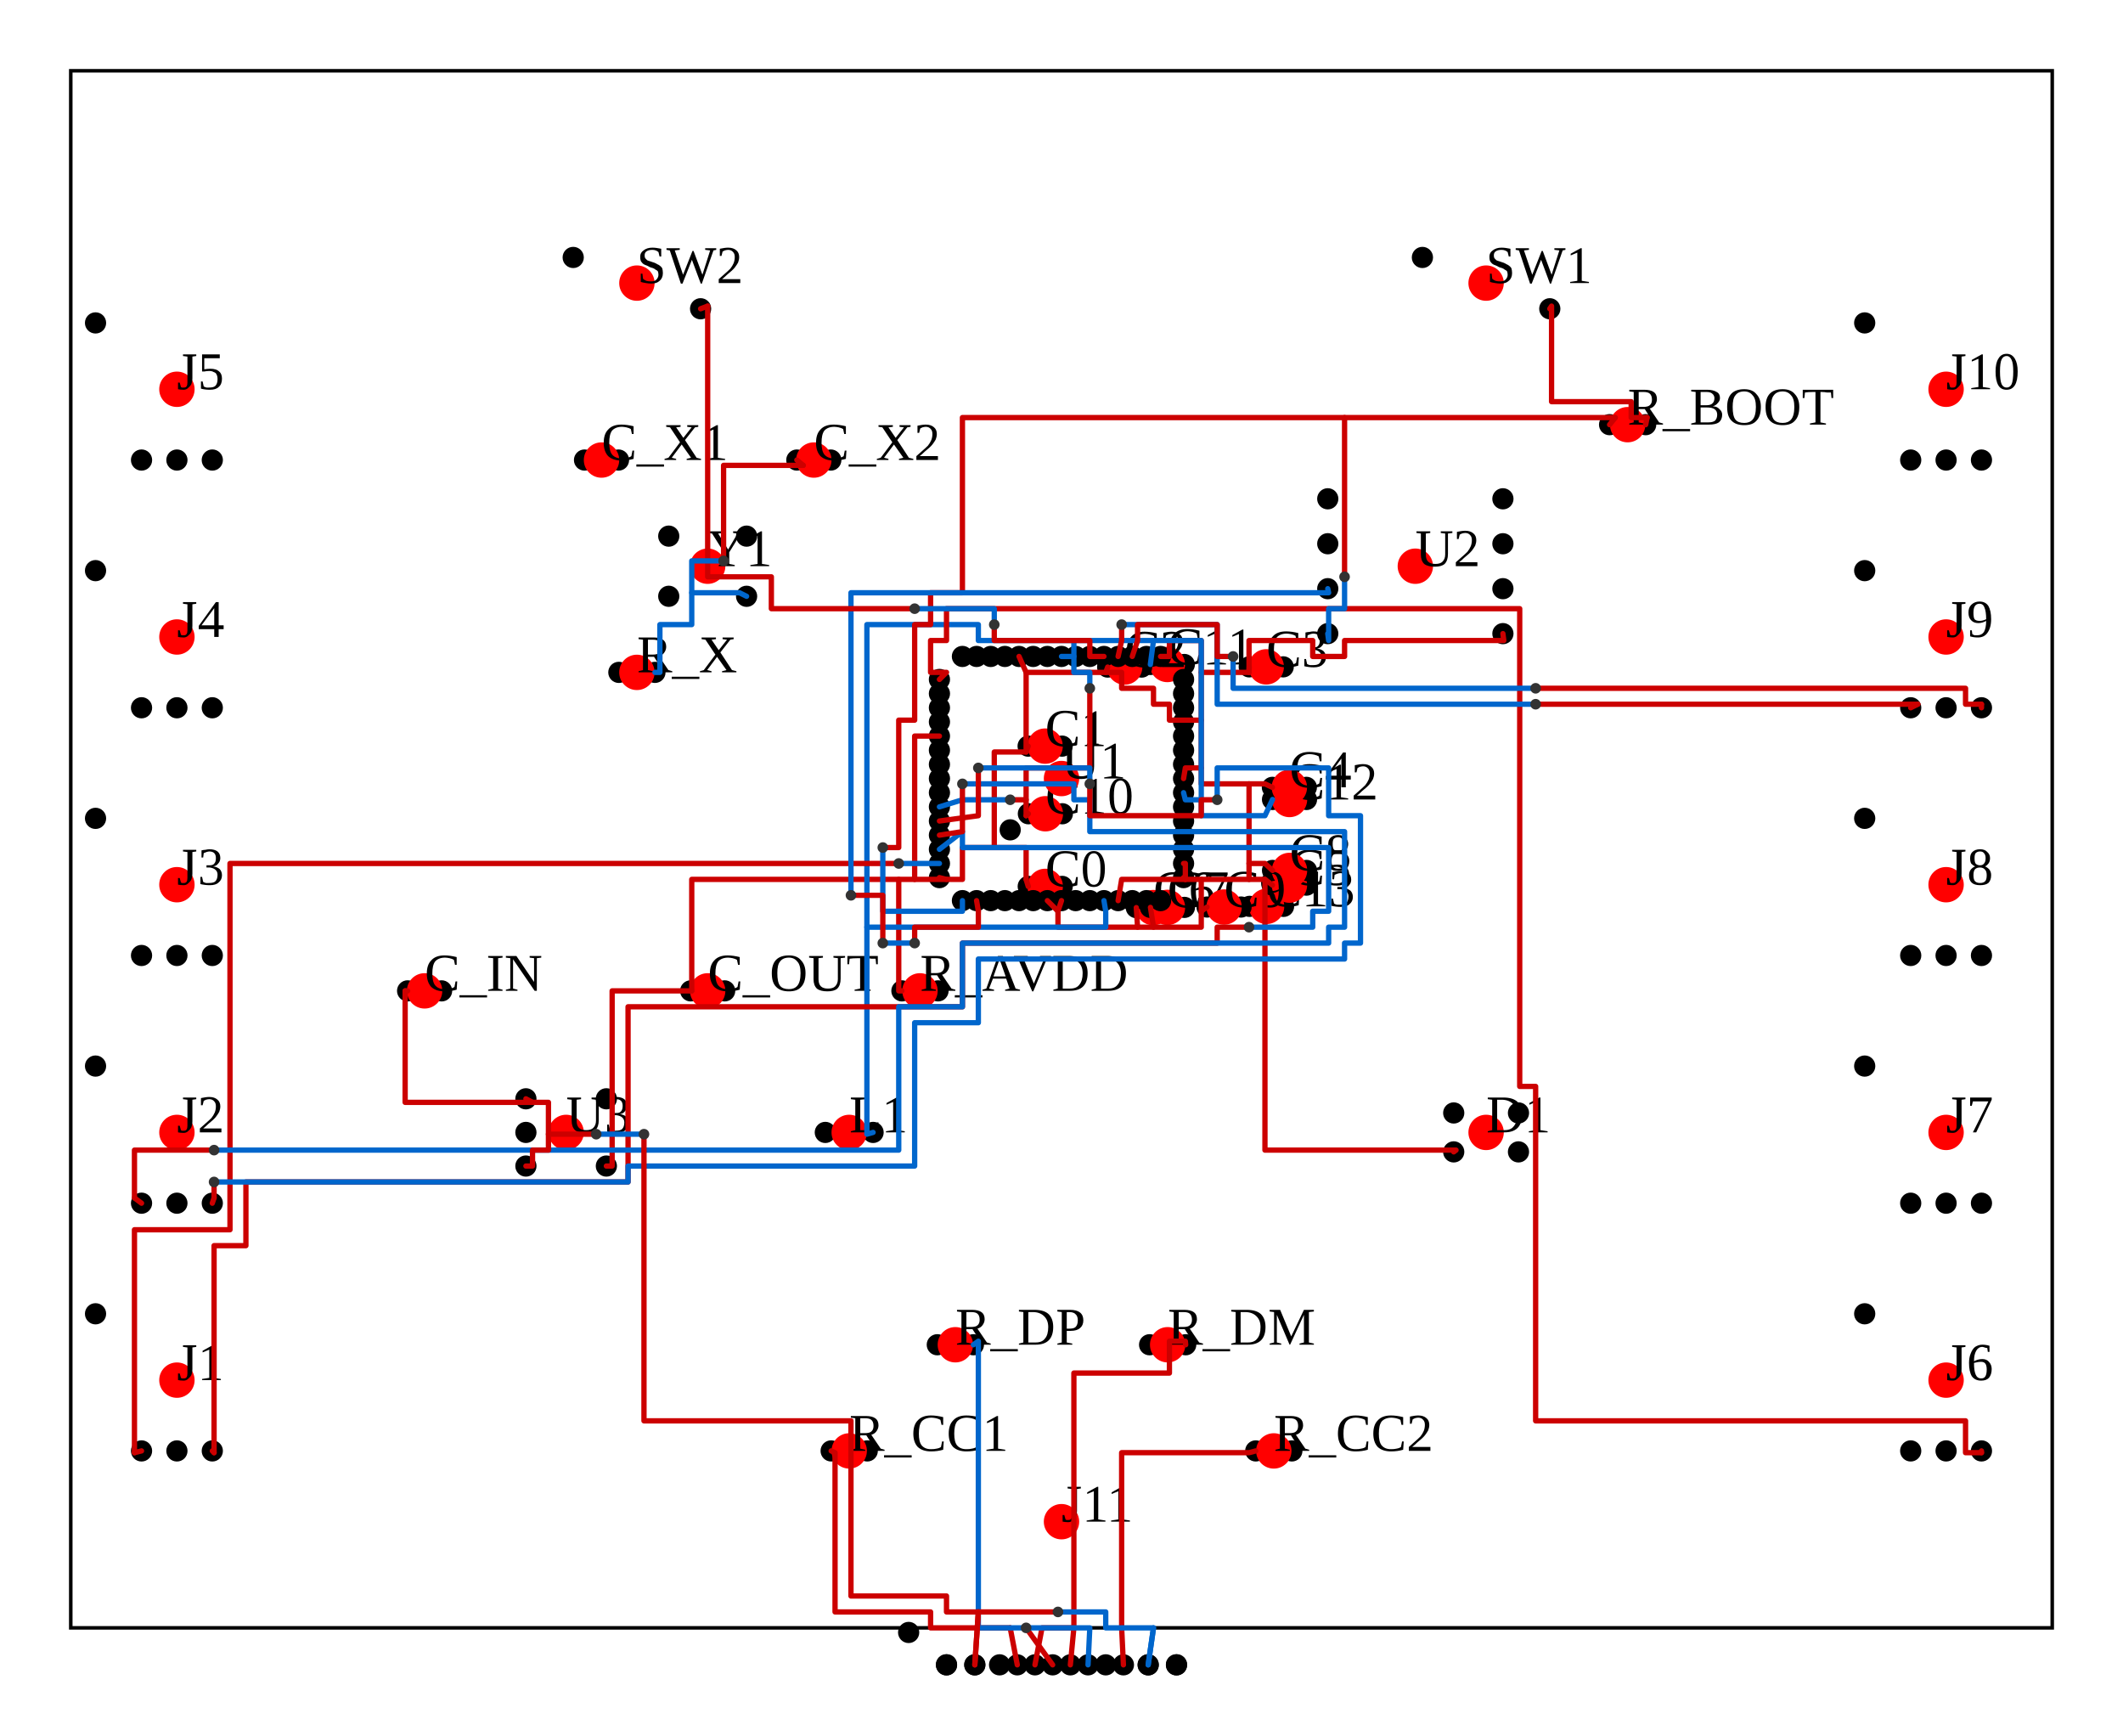
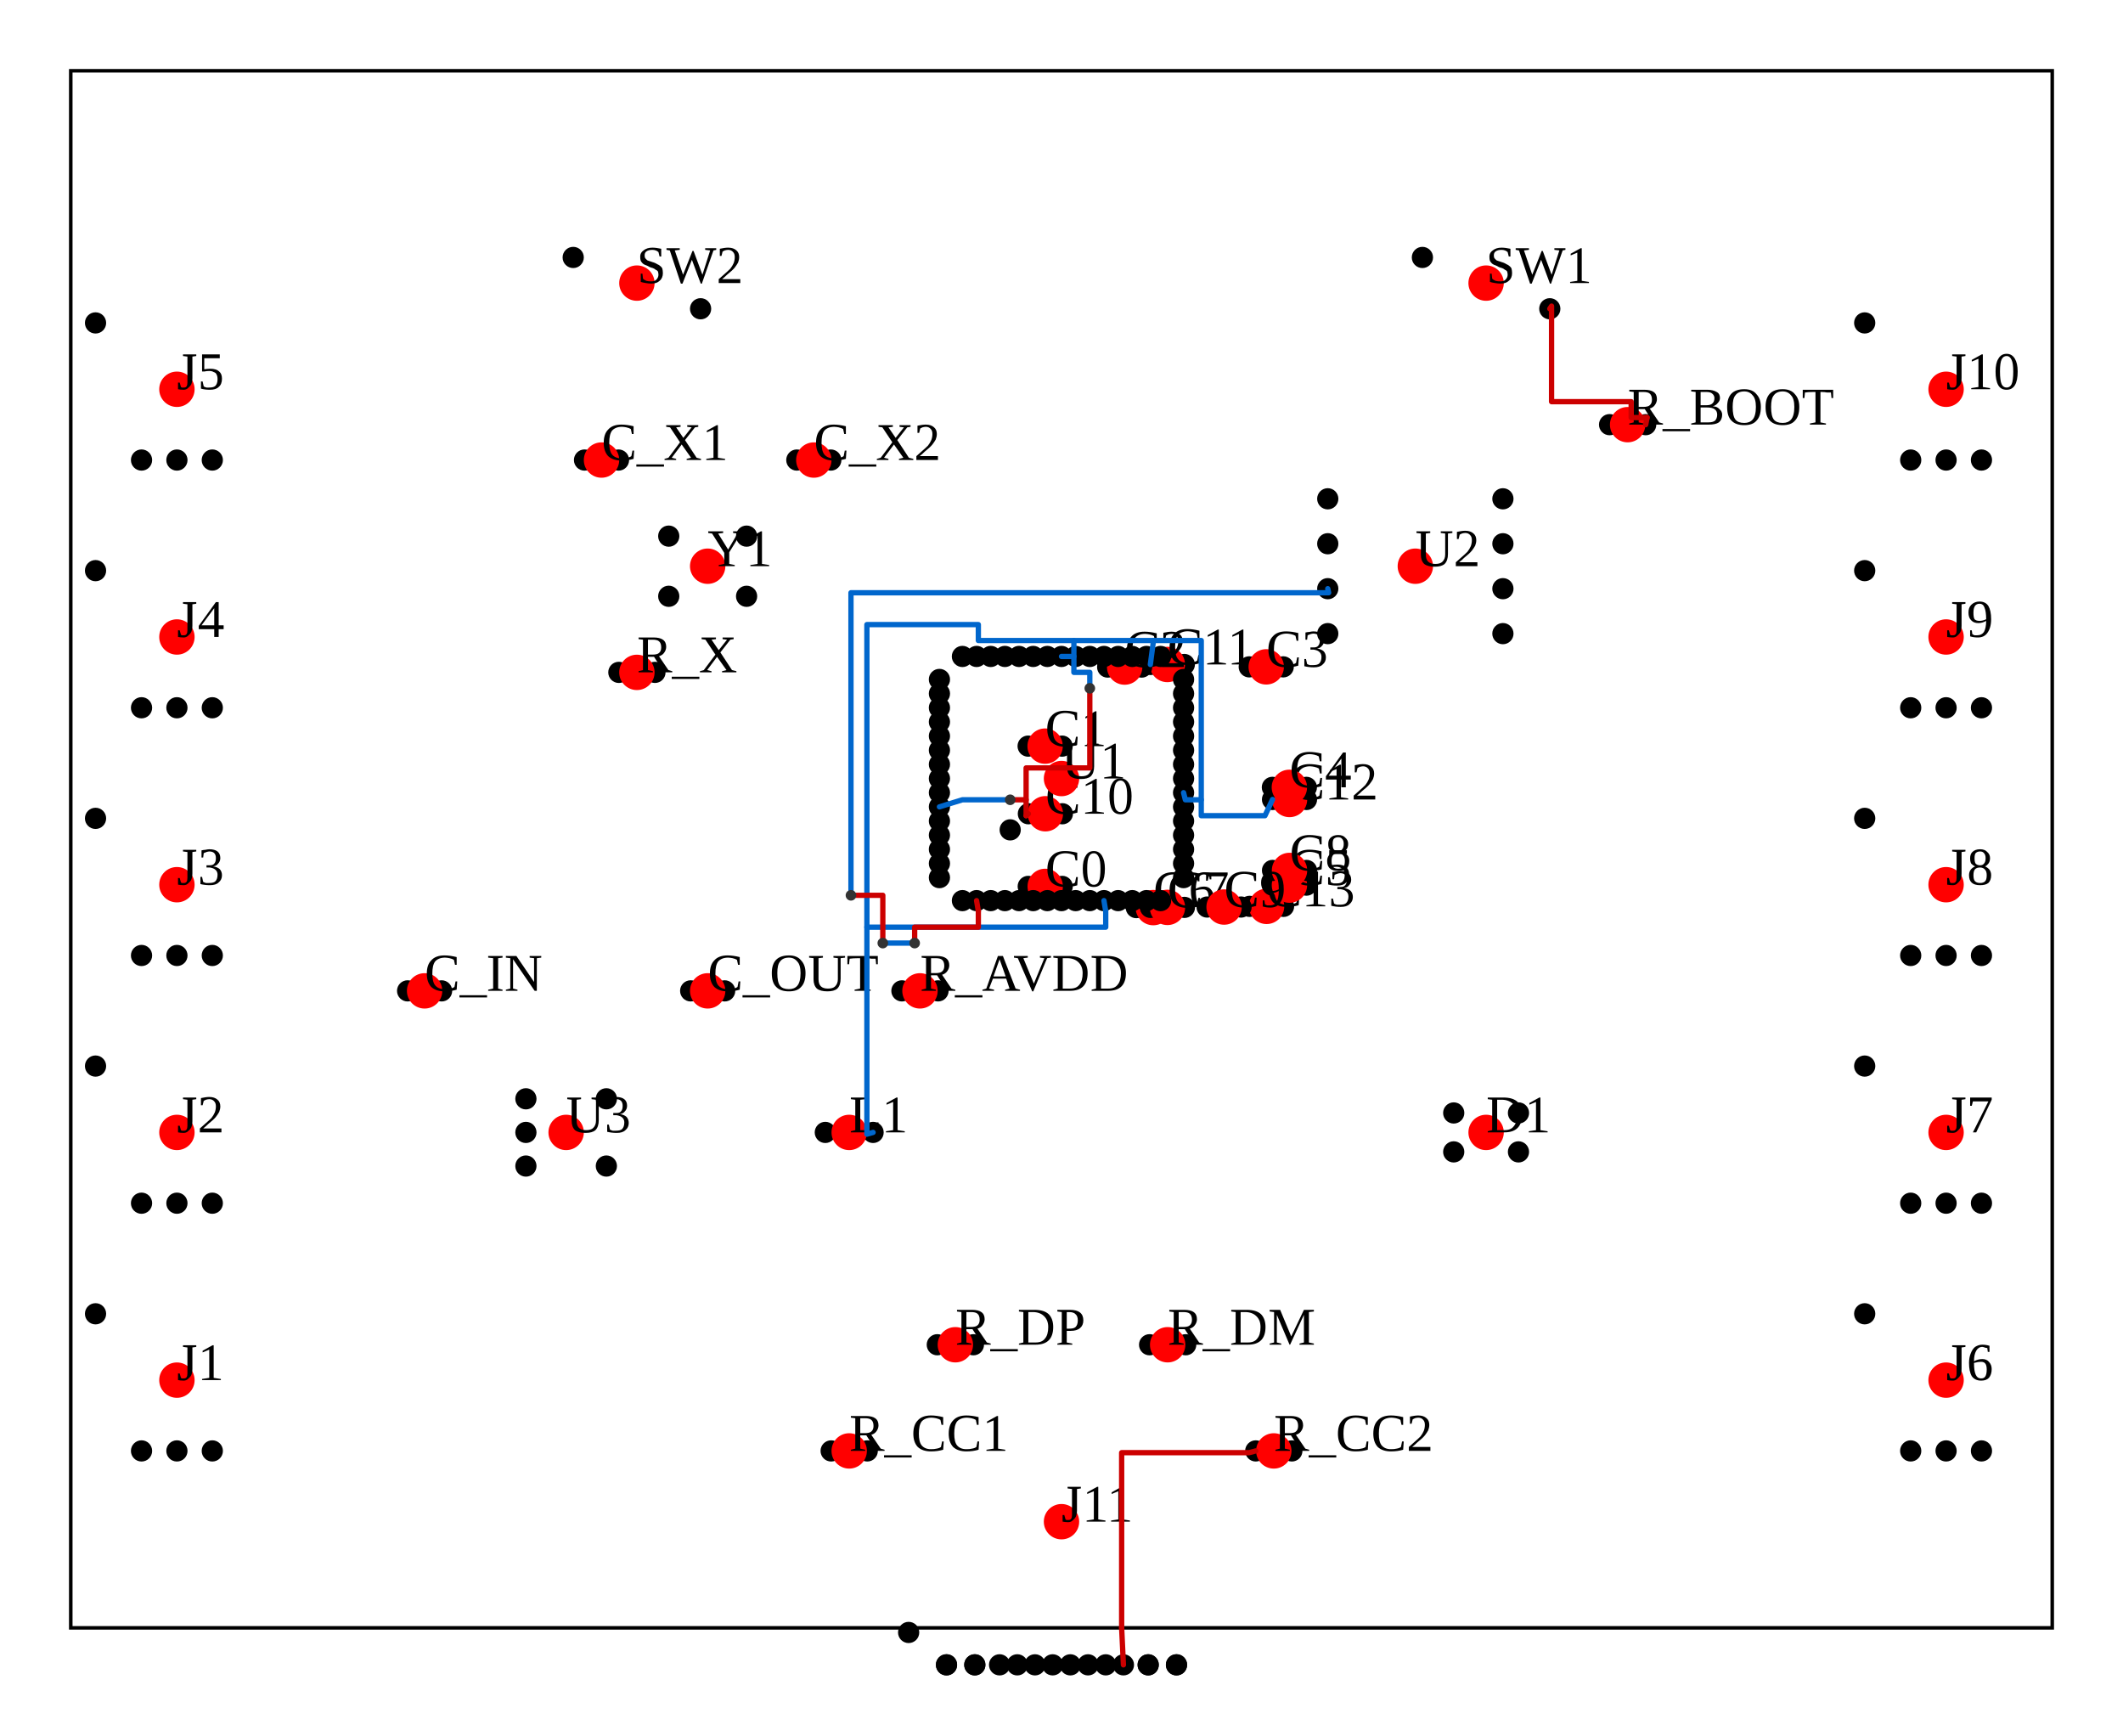
<svg xmlns="http://www.w3.org/2000/svg" viewBox="-2 -3.045 60 49.045">
  <rect class="outline-board" x="0" y="-1.045" width="56" height="44" fill="none" stroke="black" stroke-width="0.1" />
  <g class="component" data-id="C0">
    <circle class="pad" cx="27.06" cy="22.003" r="0.3" />
    <circle class="pad" cx="28.02" cy="22.003" r="0.3" />
    <circle class="origin" cx="27.54" cy="22.003" r="0.5" fill="red" />
    <text x="27.54" y="22.003" font-size="1.5">C0</text>
  </g>
  <g class="component" data-id="C1">
    <circle class="pad" cx="27.057" cy="18.039" r="0.3" />
    <circle class="pad" cx="28.017" cy="18.039" r="0.3" />
    <circle class="origin" cx="27.537" cy="18.039" r="0.5" fill="red" />
    <text x="27.537" y="18.039" font-size="1.5">C1</text>
  </g>
  <g class="component" data-id="C10">
    <circle class="pad" cx="27.064" cy="19.95" r="0.3" />
    <circle class="pad" cx="28.024" cy="19.95" r="0.3" />
    <circle class="origin" cx="27.544" cy="19.95" r="0.5" fill="red" />
    <text x="27.544" y="19.95" font-size="1.5">C10</text>
  </g>
  <g class="component" data-id="C11">
    <circle class="pad" cx="30.511" cy="15.732" r="0.3" />
    <circle class="pad" cx="31.471" cy="15.732" r="0.3" />
    <circle class="origin" cx="30.991" cy="15.732" r="0.5" fill="red" />
    <text x="30.991" y="15.732" font-size="1.5">C11</text>
  </g>
  <g class="component" data-id="C12">
    <circle class="pad" cx="33.964" cy="19.547" r="0.3" />
    <circle class="pad" cx="34.924" cy="19.547" r="0.3" />
    <circle class="origin" cx="34.444" cy="19.547" r="0.5" fill="red" />
    <text x="34.444" y="19.547" font-size="1.5">C12</text>
  </g>
  <g class="component" data-id="C13">
    <circle class="pad" cx="33.316" cy="22.567" r="0.3" />
    <circle class="pad" cx="34.276" cy="22.567" r="0.3" />
    <circle class="origin" cx="33.796" cy="22.567" r="0.5" fill="red" />
    <text x="33.796" y="22.567" font-size="1.5">C13</text>
  </g>
  <g class="component" data-id="C2">
    <circle class="pad" cx="29.305" cy="15.805" r="0.3" />
    <circle class="pad" cx="30.265" cy="15.805" r="0.3" />
    <circle class="origin" cx="29.785" cy="15.805" r="0.5" fill="red" />
    <text x="29.785" y="15.805" font-size="1.5">C2</text>
  </g>
  <g class="component" data-id="C3">
    <circle class="pad" cx="33.306" cy="15.799" r="0.3" />
    <circle class="pad" cx="34.266" cy="15.799" r="0.3" />
    <circle class="origin" cx="33.786" cy="15.799" r="0.5" fill="red" />
    <text x="33.786" y="15.799" font-size="1.5">C3</text>
  </g>
  <g class="component" data-id="C4">
    <circle class="pad" cx="33.96" cy="19.204" r="0.3" />
    <circle class="pad" cx="34.92" cy="19.204" r="0.3" />
    <circle class="origin" cx="34.44" cy="19.204" r="0.5" fill="red" />
    <text x="34.44" y="19.204" font-size="1.5">C4</text>
  </g>
  <g class="component" data-id="C5">
    <circle class="pad" cx="33.962" cy="21.967" r="0.3" />
    <circle class="pad" cx="34.922" cy="21.967" r="0.3" />
    <circle class="origin" cx="34.442" cy="21.967" r="0.5" fill="red" />
    <text x="34.442" y="21.967" font-size="1.5">C5</text>
  </g>
  <g class="component" data-id="C6">
    <circle class="pad" cx="30.114" cy="22.602" r="0.3" />
    <circle class="pad" cx="31.074" cy="22.602" r="0.3" />
    <circle class="origin" cx="30.594" cy="22.602" r="0.5" fill="red" />
    <text x="30.594" y="22.602" font-size="1.5">C6</text>
  </g>
  <g class="component" data-id="C7">
    <circle class="pad" cx="30.514" cy="22.596" r="0.3" />
    <circle class="pad" cx="31.474" cy="22.596" r="0.3" />
    <circle class="origin" cx="30.994" cy="22.596" r="0.5" fill="red" />
    <text x="30.994" y="22.596" font-size="1.5">C7</text>
  </g>
  <g class="component" data-id="C8">
    <circle class="pad" cx="33.964" cy="21.552" r="0.3" />
    <circle class="pad" cx="34.924" cy="21.552" r="0.3" />
    <circle class="origin" cx="34.444" cy="21.552" r="0.5" fill="red" />
    <text x="34.444" y="21.552" font-size="1.5">C8</text>
  </g>
  <g class="component" data-id="C9">
    <circle class="pad" cx="32.115" cy="22.586" r="0.3" />
    <circle class="pad" cx="33.075" cy="22.586" r="0.3" />
    <circle class="origin" cx="32.595" cy="22.586" r="0.5" fill="red" />
    <text x="32.595" y="22.586" font-size="1.5">C9</text>
  </g>
  <g class="component" data-id="C_IN">
    <circle class="pad" cx="9.52" cy="24.955" r="0.3" />
    <circle class="pad" cx="10.48" cy="24.955" r="0.3" />
    <circle class="origin" cx="10" cy="24.955" r="0.5" fill="red" />
    <text x="10" y="24.955" font-size="1.5">C_IN</text>
  </g>
  <g class="component" data-id="C_OUT">
    <circle class="pad" cx="17.52" cy="24.955" r="0.3" />
    <circle class="pad" cx="18.48" cy="24.955" r="0.3" />
    <circle class="origin" cx="18" cy="24.955" r="0.5" fill="red" />
    <text x="18" y="24.955" font-size="1.5">C_OUT</text>
  </g>
  <g class="component" data-id="C_X1">
    <circle class="pad" cx="14.52" cy="9.955" r="0.3" />
    <circle class="pad" cx="15.48" cy="9.955" r="0.3" />
    <circle class="origin" cx="15" cy="9.955" r="0.5" fill="red" />
    <text x="15" y="9.955" font-size="1.5">C_X1</text>
  </g>
  <g class="component" data-id="C_X2">
    <circle class="pad" cx="20.52" cy="9.955" r="0.3" />
    <circle class="pad" cx="21.48" cy="9.955" r="0.3" />
    <circle class="origin" cx="21" cy="9.955" r="0.5" fill="red" />
    <text x="21" y="9.955" font-size="1.5">C_X2</text>
  </g>
  <g class="component" data-id="D1">
    <circle class="pad" cx="39.085" cy="29.505" r="0.3" />
    <circle class="pad" cx="39.085" cy="28.405" r="0.3" />
    <circle class="pad" cx="40.915" cy="28.405" r="0.3" />
    <circle class="pad" cx="40.915" cy="29.505" r="0.3" />
    <circle class="origin" cx="40" cy="28.955" r="0.5" fill="red" />
    <text x="40" y="28.955" font-size="1.5">D1</text>
  </g>
  <g class="component" data-id="J1">
    <circle class="pad" cx="2" cy="37.955" r="0.3" />
    <circle class="pad" cx="3" cy="37.955" r="0.3" />
    <circle class="pad" cx="4" cy="37.955" r="0.3" />
    <circle class="pad" cx="0.7" cy="34.08" r="0.3" />
    <circle class="origin" cx="3" cy="35.955" r="0.5" fill="red" />
    <text x="3" y="35.955" font-size="1.5">J1</text>
  </g>
  <g class="component" data-id="J10">
    <circle class="pad" cx="52" cy="9.955" r="0.3" />
    <circle class="pad" cx="53" cy="9.955" r="0.3" />
    <circle class="pad" cx="54" cy="9.955" r="0.3" />
    <circle class="pad" cx="50.7" cy="6.08" r="0.3" />
    <circle class="origin" cx="53" cy="7.955" r="0.5" fill="red" />
    <text x="53" y="7.955" font-size="1.5">J10</text>
  </g>
  <g class="component" data-id="J11">
    <circle class="pad" cx="24.75" cy="44" r="0.3" />
    <circle class="pad" cx="25.55" cy="44" r="0.3" />
    <circle class="pad" cx="26.75" cy="44" r="0.3" />
    <circle class="pad" cx="27.75" cy="44" r="0.3" />
    <circle class="pad" cx="28.25" cy="44" r="0.3" />
    <circle class="pad" cx="29.25" cy="44" r="0.3" />
    <circle class="pad" cx="30.45" cy="44" r="0.3" />
    <circle class="pad" cx="31.25" cy="44" r="0.3" />
    <circle class="pad" cx="31.25" cy="44" r="0.3" />
    <circle class="pad" cx="30.45" cy="44" r="0.3" />
    <circle class="pad" cx="29.75" cy="44" r="0.3" />
    <circle class="pad" cx="28.75" cy="44" r="0.3" />
    <circle class="pad" cx="27.25" cy="44" r="0.3" />
    <circle class="pad" cx="26.25" cy="44" r="0.3" />
    <circle class="pad" cx="25.55" cy="44" r="0.3" />
    <circle class="pad" cx="24.75" cy="44" r="0.3" />
    <circle class="pad" cx="23.68" cy="43.085" r="0.3" />
    <circle class="origin" cx="28" cy="39.955" r="0.5" fill="red" />
    <text x="28" y="39.955" font-size="1.5">J11</text>
  </g>
  <g class="component" data-id="J2">
    <circle class="pad" cx="2" cy="30.955" r="0.3" />
    <circle class="pad" cx="3" cy="30.955" r="0.3" />
    <circle class="pad" cx="4" cy="30.955" r="0.3" />
    <circle class="pad" cx="0.7" cy="27.08" r="0.3" />
    <circle class="origin" cx="3" cy="28.955" r="0.5" fill="red" />
    <text x="3" y="28.955" font-size="1.5">J2</text>
  </g>
  <g class="component" data-id="J3">
    <circle class="pad" cx="2" cy="23.955" r="0.3" />
    <circle class="pad" cx="3" cy="23.955" r="0.3" />
    <circle class="pad" cx="4" cy="23.955" r="0.3" />
    <circle class="pad" cx="0.7" cy="20.08" r="0.3" />
    <circle class="origin" cx="3" cy="21.955" r="0.5" fill="red" />
    <text x="3" y="21.955" font-size="1.5">J3</text>
  </g>
  <g class="component" data-id="J4">
    <circle class="pad" cx="2" cy="16.955" r="0.3" />
    <circle class="pad" cx="3" cy="16.955" r="0.3" />
    <circle class="pad" cx="4" cy="16.955" r="0.3" />
    <circle class="pad" cx="0.7" cy="13.08" r="0.3" />
    <circle class="origin" cx="3" cy="14.955" r="0.5" fill="red" />
    <text x="3" y="14.955" font-size="1.5">J4</text>
  </g>
  <g class="component" data-id="J5">
    <circle class="pad" cx="2" cy="9.955" r="0.3" />
    <circle class="pad" cx="3" cy="9.955" r="0.3" />
    <circle class="pad" cx="4" cy="9.955" r="0.3" />
    <circle class="pad" cx="0.7" cy="6.08" r="0.3" />
    <circle class="origin" cx="3" cy="7.955" r="0.5" fill="red" />
    <text x="3" y="7.955" font-size="1.5">J5</text>
  </g>
  <g class="component" data-id="J6">
    <circle class="pad" cx="52" cy="37.955" r="0.3" />
    <circle class="pad" cx="53" cy="37.955" r="0.3" />
    <circle class="pad" cx="54" cy="37.955" r="0.3" />
    <circle class="pad" cx="50.7" cy="34.08" r="0.3" />
    <circle class="origin" cx="53" cy="35.955" r="0.5" fill="red" />
    <text x="53" y="35.955" font-size="1.5">J6</text>
  </g>
  <g class="component" data-id="J7">
    <circle class="pad" cx="52" cy="30.955" r="0.3" />
    <circle class="pad" cx="53" cy="30.955" r="0.3" />
    <circle class="pad" cx="54" cy="30.955" r="0.3" />
    <circle class="pad" cx="50.7" cy="27.08" r="0.3" />
    <circle class="origin" cx="53" cy="28.955" r="0.5" fill="red" />
    <text x="53" y="28.955" font-size="1.5">J7</text>
  </g>
  <g class="component" data-id="J8">
    <circle class="pad" cx="52" cy="23.955" r="0.3" />
    <circle class="pad" cx="53" cy="23.955" r="0.3" />
    <circle class="pad" cx="54" cy="23.955" r="0.3" />
    <circle class="pad" cx="50.7" cy="20.08" r="0.3" />
    <circle class="origin" cx="53" cy="21.955" r="0.5" fill="red" />
    <text x="53" y="21.955" font-size="1.5">J8</text>
  </g>
  <g class="component" data-id="J9">
    <circle class="pad" cx="52" cy="16.955" r="0.3" />
    <circle class="pad" cx="53" cy="16.955" r="0.3" />
    <circle class="pad" cx="54" cy="16.955" r="0.3" />
    <circle class="pad" cx="50.7" cy="13.08" r="0.3" />
    <circle class="origin" cx="53" cy="14.955" r="0.5" fill="red" />
    <text x="53" y="14.955" font-size="1.5">J9</text>
  </g>
  <g class="component" data-id="L1">
    <circle class="pad" cx="21.325" cy="28.955" r="0.3" />
    <circle class="pad" cx="22.675" cy="28.955" r="0.3" />
    <circle class="origin" cx="22" cy="28.955" r="0.5" fill="red" />
    <text x="22" y="28.955" font-size="1.5">L1</text>
  </g>
  <g class="component" data-id="R_AVDD">
    <circle class="pad" cx="23.49" cy="24.955" r="0.3" />
    <circle class="pad" cx="24.51" cy="24.955" r="0.3" />
    <circle class="origin" cx="24" cy="24.955" r="0.5" fill="red" />
    <text x="24" y="24.955" font-size="1.5">R_AVDD</text>
  </g>
  <g class="component" data-id="R_BOOT">
    <circle class="pad" cx="43.49" cy="8.955" r="0.3" />
    <circle class="pad" cx="44.51" cy="8.955" r="0.3" />
    <circle class="origin" cx="44" cy="8.955" r="0.5" fill="red" />
    <text x="44" y="8.955" font-size="1.5">R_BOOT</text>
  </g>
  <g class="component" data-id="R_CC1">
    <circle class="pad" cx="21.49" cy="37.955" r="0.3" />
    <circle class="pad" cx="22.51" cy="37.955" r="0.3" />
    <circle class="origin" cx="22" cy="37.955" r="0.5" fill="red" />
    <text x="22" y="37.955" font-size="1.5">R_CC1</text>
  </g>
  <g class="component" data-id="R_CC2">
    <circle class="pad" cx="33.49" cy="37.955" r="0.3" />
    <circle class="pad" cx="34.51" cy="37.955" r="0.3" />
    <circle class="origin" cx="34" cy="37.955" r="0.5" fill="red" />
    <text x="34" y="37.955" font-size="1.5">R_CC2</text>
  </g>
  <g class="component" data-id="R_DM">
    <circle class="pad" cx="30.49" cy="34.955" r="0.3" />
    <circle class="pad" cx="31.51" cy="34.955" r="0.3" />
    <circle class="origin" cx="31" cy="34.955" r="0.5" fill="red" />
    <text x="31" y="34.955" font-size="1.5">R_DM</text>
  </g>
  <g class="component" data-id="R_DP">
    <circle class="pad" cx="24.49" cy="34.955" r="0.3" />
    <circle class="pad" cx="25.51" cy="34.955" r="0.3" />
    <circle class="origin" cx="25" cy="34.955" r="0.5" fill="red" />
    <text x="25" y="34.955" font-size="1.5">R_DP</text>
  </g>
  <g class="component" data-id="R_X">
    <circle class="pad" cx="15.49" cy="15.955" r="0.3" />
    <circle class="pad" cx="16.51" cy="15.955" r="0.3" />
    <circle class="origin" cx="16" cy="15.955" r="0.5" fill="red" />
    <text x="16" y="15.955" font-size="1.5">R_X</text>
  </g>
  <g class="component" data-id="SW1">
    <circle class="pad" cx="41.8" cy="5.68" r="0.3" />
    <circle class="pad" cx="38.2" cy="4.23" r="0.3" />
    <circle class="origin" cx="40" cy="4.955" r="0.5" fill="red" />
    <text x="40" y="4.955" font-size="1.5">SW1</text>
  </g>
  <g class="component" data-id="SW2">
    <circle class="pad" cx="17.8" cy="5.68" r="0.3" />
    <circle class="pad" cx="14.2" cy="4.23" r="0.3" />
    <circle class="origin" cx="16" cy="4.955" r="0.5" fill="red" />
    <text x="16" y="4.955" font-size="1.5">SW2</text>
  </g>
  <g class="component" data-id="U1">
    <circle class="pad" cx="24.55" cy="21.755" r="0.3" />
    <circle class="pad" cx="24.55" cy="21.355" r="0.3" />
    <circle class="pad" cx="24.55" cy="20.955" r="0.3" />
    <circle class="pad" cx="24.55" cy="20.555" r="0.3" />
    <circle class="pad" cx="24.55" cy="20.155" r="0.3" />
    <circle class="pad" cx="24.55" cy="19.755" r="0.3" />
    <circle class="pad" cx="24.55" cy="19.355" r="0.3" />
    <circle class="pad" cx="24.55" cy="18.955" r="0.3" />
    <circle class="pad" cx="24.55" cy="18.555" r="0.3" />
    <circle class="pad" cx="24.55" cy="18.155" r="0.3" />
    <circle class="pad" cx="24.55" cy="17.755" r="0.3" />
    <circle class="pad" cx="24.55" cy="17.355" r="0.3" />
    <circle class="pad" cx="24.55" cy="16.955" r="0.3" />
    <circle class="pad" cx="24.55" cy="16.555" r="0.3" />
    <circle class="pad" cx="24.55" cy="16.155" r="0.3" />
    <circle class="pad" cx="25.2" cy="15.505" r="0.3" />
    <circle class="pad" cx="25.6" cy="15.505" r="0.3" />
    <circle class="pad" cx="26" cy="15.505" r="0.3" />
    <circle class="pad" cx="26.4" cy="15.505" r="0.3" />
    <circle class="pad" cx="26.8" cy="15.505" r="0.3" />
    <circle class="pad" cx="27.2" cy="15.505" r="0.3" />
    <circle class="pad" cx="27.6" cy="15.505" r="0.3" />
    <circle class="pad" cx="28" cy="15.505" r="0.3" />
    <circle class="pad" cx="28.4" cy="15.505" r="0.3" />
    <circle class="pad" cx="28.8" cy="15.505" r="0.3" />
    <circle class="pad" cx="29.2" cy="15.505" r="0.3" />
    <circle class="pad" cx="29.6" cy="15.505" r="0.3" />
    <circle class="pad" cx="30" cy="15.505" r="0.3" />
    <circle class="pad" cx="30.4" cy="15.505" r="0.3" />
    <circle class="pad" cx="30.8" cy="15.505" r="0.3" />
    <circle class="pad" cx="31.45" cy="16.155" r="0.3" />
    <circle class="pad" cx="31.45" cy="16.555" r="0.3" />
    <circle class="pad" cx="31.45" cy="16.955" r="0.3" />
    <circle class="pad" cx="31.45" cy="17.355" r="0.3" />
    <circle class="pad" cx="31.45" cy="17.755" r="0.3" />
    <circle class="pad" cx="31.45" cy="18.155" r="0.3" />
    <circle class="pad" cx="31.45" cy="18.555" r="0.3" />
    <circle class="pad" cx="31.45" cy="18.955" r="0.3" />
    <circle class="pad" cx="31.45" cy="19.355" r="0.3" />
    <circle class="pad" cx="31.45" cy="19.755" r="0.3" />
    <circle class="pad" cx="31.45" cy="20.155" r="0.3" />
    <circle class="pad" cx="31.45" cy="20.555" r="0.3" />
    <circle class="pad" cx="31.45" cy="20.955" r="0.3" />
    <circle class="pad" cx="31.45" cy="21.355" r="0.3" />
    <circle class="pad" cx="31.45" cy="21.755" r="0.3" />
    <circle class="pad" cx="30.8" cy="22.405" r="0.3" />
    <circle class="pad" cx="30.4" cy="22.405" r="0.3" />
    <circle class="pad" cx="30" cy="22.405" r="0.3" />
    <circle class="pad" cx="29.6" cy="22.405" r="0.3" />
    <circle class="pad" cx="29.2" cy="22.405" r="0.3" />
    <circle class="pad" cx="28.8" cy="22.405" r="0.3" />
    <circle class="pad" cx="28.4" cy="22.405" r="0.3" />
    <circle class="pad" cx="28" cy="22.405" r="0.3" />
    <circle class="pad" cx="27.6" cy="22.405" r="0.3" />
    <circle class="pad" cx="27.2" cy="22.405" r="0.3" />
    <circle class="pad" cx="26.8" cy="22.405" r="0.3" />
    <circle class="pad" cx="26.4" cy="22.405" r="0.3" />
    <circle class="pad" cx="26" cy="22.405" r="0.3" />
    <circle class="pad" cx="25.6" cy="22.405" r="0.3" />
    <circle class="pad" cx="25.2" cy="22.405" r="0.3" />
    <circle class="pad" cx="26.55" cy="20.405" r="0.3" />
    <circle class="origin" cx="28" cy="18.955" r="0.5" fill="red" />
    <text x="28" y="18.955" font-size="1.5">U1</text>
  </g>
  <g class="component" data-id="U2">
    <circle class="pad" cx="35.525" cy="14.86" r="0.3" />
    <circle class="pad" cx="35.525" cy="13.59" r="0.3" />
    <circle class="pad" cx="35.525" cy="12.32" r="0.3" />
    <circle class="pad" cx="35.525" cy="11.05" r="0.3" />
    <circle class="pad" cx="40.475" cy="11.05" r="0.3" />
    <circle class="pad" cx="40.475" cy="12.32" r="0.3" />
    <circle class="pad" cx="40.475" cy="13.59" r="0.3" />
    <circle class="pad" cx="40.475" cy="14.86" r="0.3" />
    <circle class="origin" cx="38" cy="12.955" r="0.5" fill="red" />
    <text x="38" y="12.955" font-size="1.5">U2</text>
  </g>
  <g class="component" data-id="U3">
    <circle class="pad" cx="12.863" cy="29.905" r="0.3" />
    <circle class="pad" cx="12.863" cy="28.955" r="0.3" />
    <circle class="pad" cx="12.863" cy="28.005" r="0.3" />
    <circle class="pad" cx="15.137" cy="28.005" r="0.3" />
    <circle class="pad" cx="15.137" cy="29.905" r="0.3" />
    <circle class="origin" cx="14" cy="28.955" r="0.5" fill="red" />
    <text x="14" y="28.955" font-size="1.5">U3</text>
  </g>
  <g class="component" data-id="Y1">
    <circle class="pad" cx="16.9" cy="12.105" r="0.3" />
    <circle class="pad" cx="19.1" cy="12.105" r="0.3" />
    <circle class="pad" cx="19.1" cy="13.805" r="0.3" />
    <circle class="pad" cx="16.9" cy="13.805" r="0.3" />
    <circle class="origin" cx="18" cy="12.955" r="0.5" fill="red" />
    <text x="18" y="12.955" font-size="1.5">Y1</text>
  </g>
-   <polyline class="trace trace-top" data-id="t1" points="27.06,22.003 27,21.805" fill="none" stroke="#cc0000" stroke-width="0.15" stroke-linecap="round" stroke-linejoin="round" />
-   <polyline class="trace trace-top" data-id="t2" points="27,21.805 27,20.905 26.1,20.905 26.1,18.205 27,18.205 27.057,18.039" fill="none" stroke="#cc0000" stroke-width="0.15" stroke-linecap="round" stroke-linejoin="round" />
-   <polyline class="trace trace-top" data-id="t3" points="27,18.205 27,15.955 29.25,15.955 29.305,15.805" fill="none" stroke="#cc0000" stroke-width="0.15" stroke-linecap="round" stroke-linejoin="round" />
-   <polyline class="trace trace-top" data-id="t4" points="29.25,15.955 29.7,15.955 29.7,16.405 30.6,16.405 30.6,16.855 31.05,16.855 31.05,17.305 31.95,17.305 31.95,15.955 33.3,15.955 33.306,15.799" fill="none" stroke="#cc0000" stroke-width="0.15" stroke-linecap="round" stroke-linejoin="round" />
-   <polyline class="trace trace-top" data-id="t5" points="31.95,17.305 31.95,19.105 33.75,19.105 33.96,19.204" fill="none" stroke="#cc0000" stroke-width="0.15" stroke-linecap="round" stroke-linejoin="round" />
-   <polyline class="trace trace-top" data-id="t6" points="33.3,19.105 33.3,21.805 33.75,21.805 33.962,21.967" fill="none" stroke="#cc0000" stroke-width="0.15" stroke-linecap="round" stroke-linejoin="round" />
-   <polyline class="trace trace-top" data-id="t7" points="33.3,21.805 31.95,21.805 31.95,23.155 30.15,23.155 30.114,22.602" fill="none" stroke="#cc0000" stroke-width="0.15" stroke-linecap="round" stroke-linejoin="round" />
-   <polyline class="trace trace-top" data-id="t8" points="30.6,23.155 30.514,22.596" fill="none" stroke="#cc0000" stroke-width="0.15" stroke-linecap="round" stroke-linejoin="round" />
-   <polyline class="trace trace-top" data-id="t9" points="33.3,21.355 33.75,21.355 33.964,21.552" fill="none" stroke="#cc0000" stroke-width="0.15" stroke-linecap="round" stroke-linejoin="round" />
-   <polyline class="trace trace-top" data-id="t10" points="31.95,22.705 32.115,22.586" fill="none" stroke="#cc0000" stroke-width="0.15" stroke-linecap="round" stroke-linejoin="round" />
-   <polyline class="trace trace-top" data-id="t11" points="26.1,20.905 25.2,20.905 25.2,21.805 17.55,21.805 17.55,24.955 17.52,24.955" fill="none" stroke="#cc0000" stroke-width="0.15" stroke-linecap="round" stroke-linejoin="round" />
-   <polyline class="trace trace-top" data-id="t12" points="33.75,21.805 33.75,29.455 39.15,29.455 39.085,29.505" fill="none" stroke="#cc0000" stroke-width="0.15" stroke-linecap="round" stroke-linejoin="round" />
-   <polyline class="trace trace-top" data-id="t13" points="23.4,21.805 23.4,24.955 23.49,24.955" fill="none" stroke="#cc0000" stroke-width="0.15" stroke-linecap="round" stroke-linejoin="round" />
-   <polyline class="trace trace-top" data-id="t14" points="24.75,21.805 24.55,21.755" fill="none" stroke="#cc0000" stroke-width="0.15" stroke-linecap="round" stroke-linejoin="round" />
-   <polyline class="trace trace-top" data-id="t15" points="23.85,21.805 23.85,17.755 24.55,17.755" fill="none" stroke="#cc0000" stroke-width="0.15" stroke-linecap="round" stroke-linejoin="round" />
-   <polyline class="trace trace-top" data-id="t16" points="27,15.955 26.8,15.505" fill="none" stroke="#cc0000" stroke-width="0.15" stroke-linecap="round" stroke-linejoin="round" />
-   <polyline class="trace trace-top" data-id="t17" points="31.95,15.955 31.95,15.055 31.05,15.055 31.05,15.505 30.8,15.505" fill="none" stroke="#cc0000" stroke-width="0.15" stroke-linecap="round" stroke-linejoin="round" />
-   <polyline class="trace trace-top" data-id="t18" points="31.95,18.655 31.5,18.655 31.45,18.955" fill="none" stroke="#cc0000" stroke-width="0.15" stroke-linecap="round" stroke-linejoin="round" />
-   <polyline class="trace trace-top" data-id="t19" points="31.95,21.805 31.5,21.805 31.5,21.355 31.45,21.355" fill="none" stroke="#cc0000" stroke-width="0.15" stroke-linecap="round" stroke-linejoin="round" />
-   <polyline class="trace trace-top" data-id="t20" points="31.5,21.805 31.45,21.755" fill="none" stroke="#cc0000" stroke-width="0.15" stroke-linecap="round" stroke-linejoin="round" />
-   <polyline class="trace trace-top" data-id="t21" points="31.5,21.805 29.7,21.805 29.6,22.405" fill="none" stroke="#cc0000" stroke-width="0.15" stroke-linecap="round" stroke-linejoin="round" />
-   <polyline class="trace trace-top" data-id="t22" points="30.15,23.155 27.9,23.155 27.9,22.705 28,22.405" fill="none" stroke="#cc0000" stroke-width="0.15" stroke-linecap="round" stroke-linejoin="round" />
-   <polyline class="trace trace-top" data-id="t23" points="27.9,22.705 27.6,22.405" fill="none" stroke="#cc0000" stroke-width="0.15" stroke-linecap="round" stroke-linejoin="round" />
-   <polyline class="trace trace-top" data-id="t24" points="33.3,15.955 33.3,15.055 35.1,15.055 35.1,15.505 36,15.505 36,15.055 40.5,15.055 40.475,14.86" fill="none" stroke="#cc0000" stroke-width="0.15" stroke-linecap="round" stroke-linejoin="round" />
-   <polyline class="trace trace-top" data-id="t25" points="17.55,24.955 15.3,24.955 15.3,29.905 15.137,29.905" fill="none" stroke="#cc0000" stroke-width="0.15" stroke-linecap="round" stroke-linejoin="round" />
  <polyline class="trace trace-top" data-id="t26" points="27.064,19.95 27,20.005" fill="none" stroke="#cc0000" stroke-width="0.15" stroke-linecap="round" stroke-linejoin="round" />
  <polyline class="trace trace-top" data-id="t27" points="27,20.005 27,18.655 28.8,18.655 28.8,16.405" fill="none" stroke="#cc0000" stroke-width="0.15" stroke-linecap="round" stroke-linejoin="round" />
  <polyline class="trace trace-bottom" data-id="t28" points="28.8,16.405 28.8,15.955 28.35,15.955 28.35,15.055 30.6,15.055 30.511,15.732" fill="none" stroke="#0066cc" stroke-width="0.15" stroke-linecap="round" stroke-linejoin="round" />
  <polyline class="trace trace-bottom" data-id="t29" points="30.6,15.055 31.95,15.055 31.95,20.005 33.75,20.005 33.964,19.547" fill="none" stroke="#0066cc" stroke-width="0.15" stroke-linecap="round" stroke-linejoin="round" />
  <polyline class="trace trace-bottom" data-id="t30" points="28.35,15.055 25.65,15.055 25.65,14.605 22.5,14.605 22.5,29.005 22.675,28.955" fill="none" stroke="#0066cc" stroke-width="0.15" stroke-linecap="round" stroke-linejoin="round" />
  <polyline class="trace trace-bottom" data-id="t31" points="28.35,15.505 28,15.505" fill="none" stroke="#0066cc" stroke-width="0.15" stroke-linecap="round" stroke-linejoin="round" />
  <polyline class="trace trace-bottom" data-id="t32" points="31.95,19.555 31.5,19.555 31.45,19.355" fill="none" stroke="#0066cc" stroke-width="0.15" stroke-linecap="round" stroke-linejoin="round" />
  <polyline class="trace trace-bottom" data-id="t33" points="22.5,23.155 29.25,23.155 29.25,22.705 29.2,22.405" fill="none" stroke="#0066cc" stroke-width="0.15" stroke-linecap="round" stroke-linejoin="round" />
  <polyline class="trace trace-top" data-id="t34" points="27,19.555 26.55,19.555" fill="none" stroke="#cc0000" stroke-width="0.15" stroke-linecap="round" stroke-linejoin="round" />
  <polyline class="trace trace-bottom" data-id="t35" points="26.55,19.555 25.2,19.555 24.55,19.755" fill="none" stroke="#0066cc" stroke-width="0.15" stroke-linecap="round" stroke-linejoin="round" />
-   <polyline class="trace trace-top" data-id="t36" points="2,37.955 1.8,38.005" fill="none" stroke="#cc0000" stroke-width="0.15" stroke-linecap="round" stroke-linejoin="round" />
-   <polyline class="trace trace-top" data-id="t37" points="1.8,38.005 1.8,31.705 4.5,31.705 4.5,21.355 23.4,21.355" fill="none" stroke="#cc0000" stroke-width="0.15" stroke-linecap="round" stroke-linejoin="round" />
-   <polyline class="trace trace-bottom" data-id="t38" points="23.4,21.355 24.55,21.355" fill="none" stroke="#0066cc" stroke-width="0.15" stroke-linecap="round" stroke-linejoin="round" />
-   <polyline class="trace trace-top" data-id="t39" points="4,37.955 4.05,38.005" fill="none" stroke="#cc0000" stroke-width="0.15" stroke-linecap="round" stroke-linejoin="round" />
-   <polyline class="trace trace-top" data-id="t40" points="4.05,38.005 4.05,32.155 4.95,32.155 4.95,30.355 15.75,30.355 15.75,25.405 25.2,25.405 25.2,23.605 32.4,23.605 32.4,23.155 33.3,23.155" fill="none" stroke="#cc0000" stroke-width="0.15" stroke-linecap="round" stroke-linejoin="round" />
-   <polyline class="trace trace-bottom" data-id="t41" points="33.3,23.155 35.1,23.155 35.1,22.705 35.55,22.705 35.55,20.905 25.2,20.905 25.2,20.455 24.55,20.955" fill="none" stroke="#0066cc" stroke-width="0.15" stroke-linecap="round" stroke-linejoin="round" />
  <polyline class="trace trace-top" data-id="t42" points="44.51,8.955 44.55,8.755" fill="none" stroke="#cc0000" stroke-width="0.15" stroke-linecap="round" stroke-linejoin="round" />
  <polyline class="trace trace-top" data-id="t43" points="44.55,8.755 44.1,8.755 44.1,8.305 41.85,8.305 41.85,5.605 41.8,5.68" fill="none" stroke="#cc0000" stroke-width="0.15" stroke-linecap="round" stroke-linejoin="round" />
-   <polyline class="trace trace-top" data-id="t44" points="2,30.955 1.8,30.805" fill="none" stroke="#cc0000" stroke-width="0.15" stroke-linecap="round" stroke-linejoin="round" />
-   <polyline class="trace trace-top" data-id="t45" points="1.8,30.805 1.8,29.455 4.05,29.455" fill="none" stroke="#cc0000" stroke-width="0.15" stroke-linecap="round" stroke-linejoin="round" />
-   <polyline class="trace trace-bottom" data-id="t46" points="4.05,29.455 23.4,29.455 23.4,25.405 25.2,25.405 25.2,23.605 35.55,23.605 35.55,23.155 36,23.155 36,20.455 28.8,20.455 28.8,19.555 28.35,19.555 28.35,19.105 25.2,19.105" fill="none" stroke="#0066cc" stroke-width="0.15" stroke-linecap="round" stroke-linejoin="round" />
-   <polyline class="trace trace-top" data-id="t47" points="25.2,19.105 25.2,20.455 24.55,20.555" fill="none" stroke="#cc0000" stroke-width="0.15" stroke-linecap="round" stroke-linejoin="round" />
-   <polyline class="trace trace-top" data-id="t48" points="4,30.955 4.05,30.805" fill="none" stroke="#cc0000" stroke-width="0.15" stroke-linecap="round" stroke-linejoin="round" />
-   <polyline class="trace trace-top" data-id="t49" points="4.05,30.805 4.05,30.355" fill="none" stroke="#cc0000" stroke-width="0.15" stroke-linecap="round" stroke-linejoin="round" />
-   <polyline class="trace trace-bottom" data-id="t50" points="4.05,30.355 15.75,30.355 15.75,29.905 23.85,29.905 23.85,25.855 25.65,25.855 25.65,24.055 36,24.055 36,23.605 36.45,23.605 36.45,20.005 35.55,20.005 35.55,18.655 32.4,18.655 32.4,19.555" fill="none" stroke="#0066cc" stroke-width="0.15" stroke-linecap="round" stroke-linejoin="round" />
-   <polyline class="trace trace-top" data-id="t51" points="32.4,19.555 31.95,19.555 31.95,20.005 28.8,20.005 28.8,19.105" fill="none" stroke="#cc0000" stroke-width="0.15" stroke-linecap="round" stroke-linejoin="round" />
-   <polyline class="trace trace-bottom" data-id="t52" points="28.8,19.105 28.8,18.655 25.65,18.655" fill="none" stroke="#0066cc" stroke-width="0.15" stroke-linecap="round" stroke-linejoin="round" />
-   <polyline class="trace trace-top" data-id="t53" points="25.65,18.655 25.65,20.005 24.55,20.155" fill="none" stroke="#cc0000" stroke-width="0.15" stroke-linecap="round" stroke-linejoin="round" />
-   <polyline class="trace trace-top" data-id="t54" points="26.75,44 26.55,42.955" fill="none" stroke="#cc0000" stroke-width="0.15" stroke-linecap="round" stroke-linejoin="round" />
-   <polyline class="trace trace-top" data-id="t55" points="26.55,42.955 24.3,42.955 24.3,42.505 21.6,42.505 21.6,38.005 21.49,37.955" fill="none" stroke="#cc0000" stroke-width="0.15" stroke-linecap="round" stroke-linejoin="round" />
  <polyline class="trace trace-top" data-id="t56" points="29.75,44 29.7,42.955" fill="none" stroke="#cc0000" stroke-width="0.15" stroke-linecap="round" stroke-linejoin="round" />
  <polyline class="trace trace-top" data-id="t57" points="29.7,42.955 29.7,38.005 33.3,38.005 33.49,37.955" fill="none" stroke="#cc0000" stroke-width="0.15" stroke-linecap="round" stroke-linejoin="round" />
-   <polyline class="trace trace-top" data-id="t60" points="28.25,44 28.35,42.955" fill="none" stroke="#cc0000" stroke-width="0.15" stroke-linecap="round" stroke-linejoin="round" />
-   <polyline class="trace trace-top" data-id="t61" points="28.35,42.955 27.45,42.955 27.25,44" fill="none" stroke="#cc0000" stroke-width="0.15" stroke-linecap="round" stroke-linejoin="round" />
-   <polyline class="trace trace-top" data-id="t62" points="28.35,42.955 28.35,35.755 31.05,35.755 31.05,34.855 31.5,34.855 31.51,34.955" fill="none" stroke="#cc0000" stroke-width="0.15" stroke-linecap="round" stroke-linejoin="round" />
-   <polyline class="trace trace-top" data-id="t63" points="27.75,44 27,42.955" fill="none" stroke="#cc0000" stroke-width="0.15" stroke-linecap="round" stroke-linejoin="round" />
-   <polyline class="trace trace-bottom" data-id="t64" points="27,42.955 28.8,42.955 28.75,44" fill="none" stroke="#0066cc" stroke-width="0.15" stroke-linecap="round" stroke-linejoin="round" />
-   <polyline class="trace trace-bottom" data-id="t65" points="27,42.955 25.65,42.955 25.65,34.855 25.51,34.955" fill="none" stroke="#0066cc" stroke-width="0.15" stroke-linecap="round" stroke-linejoin="round" />
-   <polyline class="trace trace-top" data-id="t71" points="54,37.955 54,38.005" fill="none" stroke="#cc0000" stroke-width="0.15" stroke-linecap="round" stroke-linejoin="round" />
-   <polyline class="trace trace-top" data-id="t72" points="54,38.005 53.55,38.005 53.55,37.105 41.4,37.105 41.4,27.655 40.95,27.655 40.95,14.155 24.75,14.155 24.75,15.055 24.3,15.055 24.3,15.955 24.75,15.955 24.55,16.155" fill="none" stroke="#cc0000" stroke-width="0.15" stroke-linecap="round" stroke-linejoin="round" />
-   <polyline class="trace trace-top" data-id="t78" points="52,16.955 52.2,16.855" fill="none" stroke="#cc0000" stroke-width="0.15" stroke-linecap="round" stroke-linejoin="round" />
-   <polyline class="trace trace-top" data-id="t79" points="52.2,16.855 41.4,16.855" fill="none" stroke="#cc0000" stroke-width="0.15" stroke-linecap="round" stroke-linejoin="round" />
-   <polyline class="trace trace-bottom" data-id="t80" points="41.4,16.855 32.4,16.855 32.4,14.605 29.7,14.605" fill="none" stroke="#0066cc" stroke-width="0.15" stroke-linecap="round" stroke-linejoin="round" />
-   <polyline class="trace trace-top" data-id="t81" points="29.7,14.605 29.7,15.055 29.6,15.505" fill="none" stroke="#cc0000" stroke-width="0.15" stroke-linecap="round" stroke-linejoin="round" />
-   <polyline class="trace trace-top" data-id="t82" points="54,16.955 54,16.855" fill="none" stroke="#cc0000" stroke-width="0.15" stroke-linecap="round" stroke-linejoin="round" />
-   <polyline class="trace trace-top" data-id="t83" points="54,16.855 53.55,16.855 53.55,16.405 41.4,16.405" fill="none" stroke="#cc0000" stroke-width="0.15" stroke-linecap="round" stroke-linejoin="round" />
-   <polyline class="trace trace-bottom" data-id="t84" points="41.4,16.405 32.85,16.405 32.85,15.505" fill="none" stroke="#0066cc" stroke-width="0.15" stroke-linecap="round" stroke-linejoin="round" />
-   <polyline class="trace trace-top" data-id="t85" points="32.85,15.505 32.4,15.505 32.4,14.605 30.15,14.605 30.15,15.055 30,15.505" fill="none" stroke="#cc0000" stroke-width="0.15" stroke-linecap="round" stroke-linejoin="round" />
-   <polyline class="trace trace-top" data-id="t89" points="43.49,8.955 43.65,8.755" fill="none" stroke="#cc0000" stroke-width="0.15" stroke-linecap="round" stroke-linejoin="round" />
-   <polyline class="trace trace-top" data-id="t90" points="43.65,8.755 25.2,8.755 25.2,13.705 24.3,13.705 24.3,14.605 23.85,14.605 23.85,17.305 23.4,17.305 23.4,20.905 22.95,20.905" fill="none" stroke="#cc0000" stroke-width="0.15" stroke-linecap="round" stroke-linejoin="round" />
-   <polyline class="trace trace-bottom" data-id="t91" points="22.95,20.905 22.95,22.705 25.2,22.705 25.2,22.405" fill="none" stroke="#0066cc" stroke-width="0.15" stroke-linecap="round" stroke-linejoin="round" />
-   <polyline class="trace trace-top" data-id="t92" points="36,8.755 36,13.255" fill="none" stroke="#cc0000" stroke-width="0.15" stroke-linecap="round" stroke-linejoin="round" />
-   <polyline class="trace trace-bottom" data-id="t93" points="36,13.255 36,14.155 35.55,14.155 35.55,15.055 35.525,14.86" fill="none" stroke="#0066cc" stroke-width="0.15" stroke-linecap="round" stroke-linejoin="round" />
  <polyline class="trace trace-top" data-id="t96" points="25.6,22.405 25.65,22.705" fill="none" stroke="#cc0000" stroke-width="0.15" stroke-linecap="round" stroke-linejoin="round" />
  <polyline class="trace trace-top" data-id="t97" points="25.65,22.705 25.65,23.155 23.85,23.155 23.85,23.605" fill="none" stroke="#cc0000" stroke-width="0.15" stroke-linecap="round" stroke-linejoin="round" />
  <polyline class="trace trace-bottom" data-id="t98" points="23.85,23.605 22.95,23.605" fill="none" stroke="#0066cc" stroke-width="0.15" stroke-linecap="round" stroke-linejoin="round" />
  <polyline class="trace trace-top" data-id="t99" points="22.95,23.605 22.95,22.255 22.05,22.255" fill="none" stroke="#cc0000" stroke-width="0.15" stroke-linecap="round" stroke-linejoin="round" />
  <polyline class="trace trace-bottom" data-id="t100" points="22.05,22.255 22.05,13.705 35.55,13.705 35.525,13.59" fill="none" stroke="#0066cc" stroke-width="0.15" stroke-linecap="round" stroke-linejoin="round" />
-   <polyline class="trace trace-top" data-id="t103" points="17.8,5.68 18,5.605" fill="none" stroke="#cc0000" stroke-width="0.15" stroke-linecap="round" stroke-linejoin="round" />
-   <polyline class="trace trace-top" data-id="t104" points="18,5.605 18,13.255 19.8,13.255 19.8,14.155 23.85,14.155" fill="none" stroke="#cc0000" stroke-width="0.15" stroke-linecap="round" stroke-linejoin="round" />
-   <polyline class="trace trace-bottom" data-id="t105" points="23.85,14.155 26.1,14.155 26.1,14.605" fill="none" stroke="#0066cc" stroke-width="0.15" stroke-linecap="round" stroke-linejoin="round" />
-   <polyline class="trace trace-top" data-id="t106" points="26.1,14.605 26.1,15.055 28.8,15.055 28.8,15.505 29.2,15.505" fill="none" stroke="#cc0000" stroke-width="0.15" stroke-linecap="round" stroke-linejoin="round" />
-   <polyline class="trace trace-top" data-id="t109" points="9.52,24.955 9.45,24.955" fill="none" stroke="#cc0000" stroke-width="0.15" stroke-linecap="round" stroke-linejoin="round" />
-   <polyline class="trace trace-top" data-id="t110" points="9.45,24.955 9.45,28.105 13.5,28.105 13.5,29.005 14.85,29.005" fill="none" stroke="#cc0000" stroke-width="0.15" stroke-linecap="round" stroke-linejoin="round" />
-   <polyline class="trace trace-bottom" data-id="t111" points="14.85,29.005 16.2,29.005" fill="none" stroke="#0066cc" stroke-width="0.15" stroke-linecap="round" stroke-linejoin="round" />
-   <polyline class="trace trace-top" data-id="t112" points="16.2,29.005 16.2,37.105 22.05,37.105 22.05,42.055 24.75,42.055 24.75,42.505 25.65,42.505 25.55,44" fill="none" stroke="#cc0000" stroke-width="0.15" stroke-linecap="round" stroke-linejoin="round" />
-   <polyline class="trace trace-top" data-id="t113" points="25.65,42.505 27.9,42.505" fill="none" stroke="#cc0000" stroke-width="0.15" stroke-linecap="round" stroke-linejoin="round" />
-   <polyline class="trace trace-bottom" data-id="t114" points="27.9,42.505 29.25,42.505 29.25,42.955 30.6,42.955 30.45,44" fill="none" stroke="#0066cc" stroke-width="0.15" stroke-linecap="round" stroke-linejoin="round" />
-   <polyline class="trace trace-bottom" data-id="t115" points="30.6,42.955 30.45,44" fill="none" stroke="#0066cc" stroke-width="0.15" stroke-linecap="round" stroke-linejoin="round" />
-   <polyline class="trace trace-top" data-id="t116" points="25.65,42.505 25.55,44" fill="none" stroke="#cc0000" stroke-width="0.15" stroke-linecap="round" stroke-linejoin="round" />
-   <polyline class="trace trace-top" data-id="t117" points="13.5,29.005 13.5,29.455 13.05,29.455 13.05,29.905 12.863,29.905" fill="none" stroke="#cc0000" stroke-width="0.15" stroke-linecap="round" stroke-linejoin="round" />
-   <polyline class="trace trace-top" data-id="t118" points="13.05,28.105 12.863,28.005" fill="none" stroke="#cc0000" stroke-width="0.15" stroke-linecap="round" stroke-linejoin="round" />
-   <polyline class="trace trace-top" data-id="t125" points="20.52,9.955 20.7,10.105" fill="none" stroke="#cc0000" stroke-width="0.15" stroke-linecap="round" stroke-linejoin="round" />
-   <polyline class="trace trace-top" data-id="t126" points="20.7,10.105 18.45,10.105 18.45,12.805" fill="none" stroke="#cc0000" stroke-width="0.15" stroke-linecap="round" stroke-linejoin="round" />
-   <polyline class="trace trace-bottom" data-id="t127" points="18.45,12.805 17.55,12.805 17.55,14.605 16.65,14.605 16.65,15.955 16.51,15.955" fill="none" stroke="#0066cc" stroke-width="0.15" stroke-linecap="round" stroke-linejoin="round" />
-   <polyline class="trace trace-bottom" data-id="t128" points="17.55,13.705 18.9,13.705 19.1,13.805" fill="none" stroke="#0066cc" stroke-width="0.15" stroke-linecap="round" stroke-linejoin="round" />
  <circle class="via" data-id="v1" cx="28.8" cy="16.405" r="0.15" fill="#333" />
  <circle class="via" data-id="v2" cx="26.55" cy="19.555" r="0.15" fill="#333" />
-   <circle class="via" data-id="v3" cx="23.4" cy="21.355" r="0.15" fill="#333" />
-   <circle class="via" data-id="v4" cx="33.3" cy="23.155" r="0.15" fill="#333" />
-   <circle class="via" data-id="v5" cx="4.05" cy="29.455" r="0.15" fill="#333" />
-   <circle class="via" data-id="v6" cx="25.2" cy="19.105" r="0.15" fill="#333" />
-   <circle class="via" data-id="v7" cx="4.05" cy="30.355" r="0.15" fill="#333" />
-   <circle class="via" data-id="v8" cx="32.4" cy="19.555" r="0.15" fill="#333" />
-   <circle class="via" data-id="v9" cx="28.8" cy="19.105" r="0.15" fill="#333" />
-   <circle class="via" data-id="v10" cx="25.65" cy="18.655" r="0.15" fill="#333" />
-   <circle class="via" data-id="v11" cx="27" cy="42.955" r="0.15" fill="#333" />
-   <circle class="via" data-id="v12" cx="41.4" cy="16.855" r="0.15" fill="#333" />
-   <circle class="via" data-id="v13" cx="29.7" cy="14.605" r="0.15" fill="#333" />
-   <circle class="via" data-id="v14" cx="41.4" cy="16.405" r="0.15" fill="#333" />
-   <circle class="via" data-id="v15" cx="32.85" cy="15.505" r="0.15" fill="#333" />
-   <circle class="via" data-id="v16" cx="22.95" cy="20.905" r="0.15" fill="#333" />
-   <circle class="via" data-id="v17" cx="36" cy="13.255" r="0.15" fill="#333" />
  <circle class="via" data-id="v18" cx="23.85" cy="23.605" r="0.15" fill="#333" />
  <circle class="via" data-id="v19" cx="22.95" cy="23.605" r="0.15" fill="#333" />
  <circle class="via" data-id="v20" cx="22.05" cy="22.255" r="0.15" fill="#333" />
-   <circle class="via" data-id="v21" cx="23.85" cy="14.155" r="0.15" fill="#333" />
-   <circle class="via" data-id="v22" cx="26.1" cy="14.605" r="0.15" fill="#333" />
-   <circle class="via" data-id="v23" cx="14.85" cy="29.005" r="0.15" fill="#333" />
-   <circle class="via" data-id="v24" cx="16.2" cy="29.005" r="0.15" fill="#333" />
-   <circle class="via" data-id="v25" cx="27.9" cy="42.505" r="0.15" fill="#333" />
-   <circle class="via" data-id="v27" cx="18.45" cy="12.805" r="0.15" fill="#333" />
</svg>
